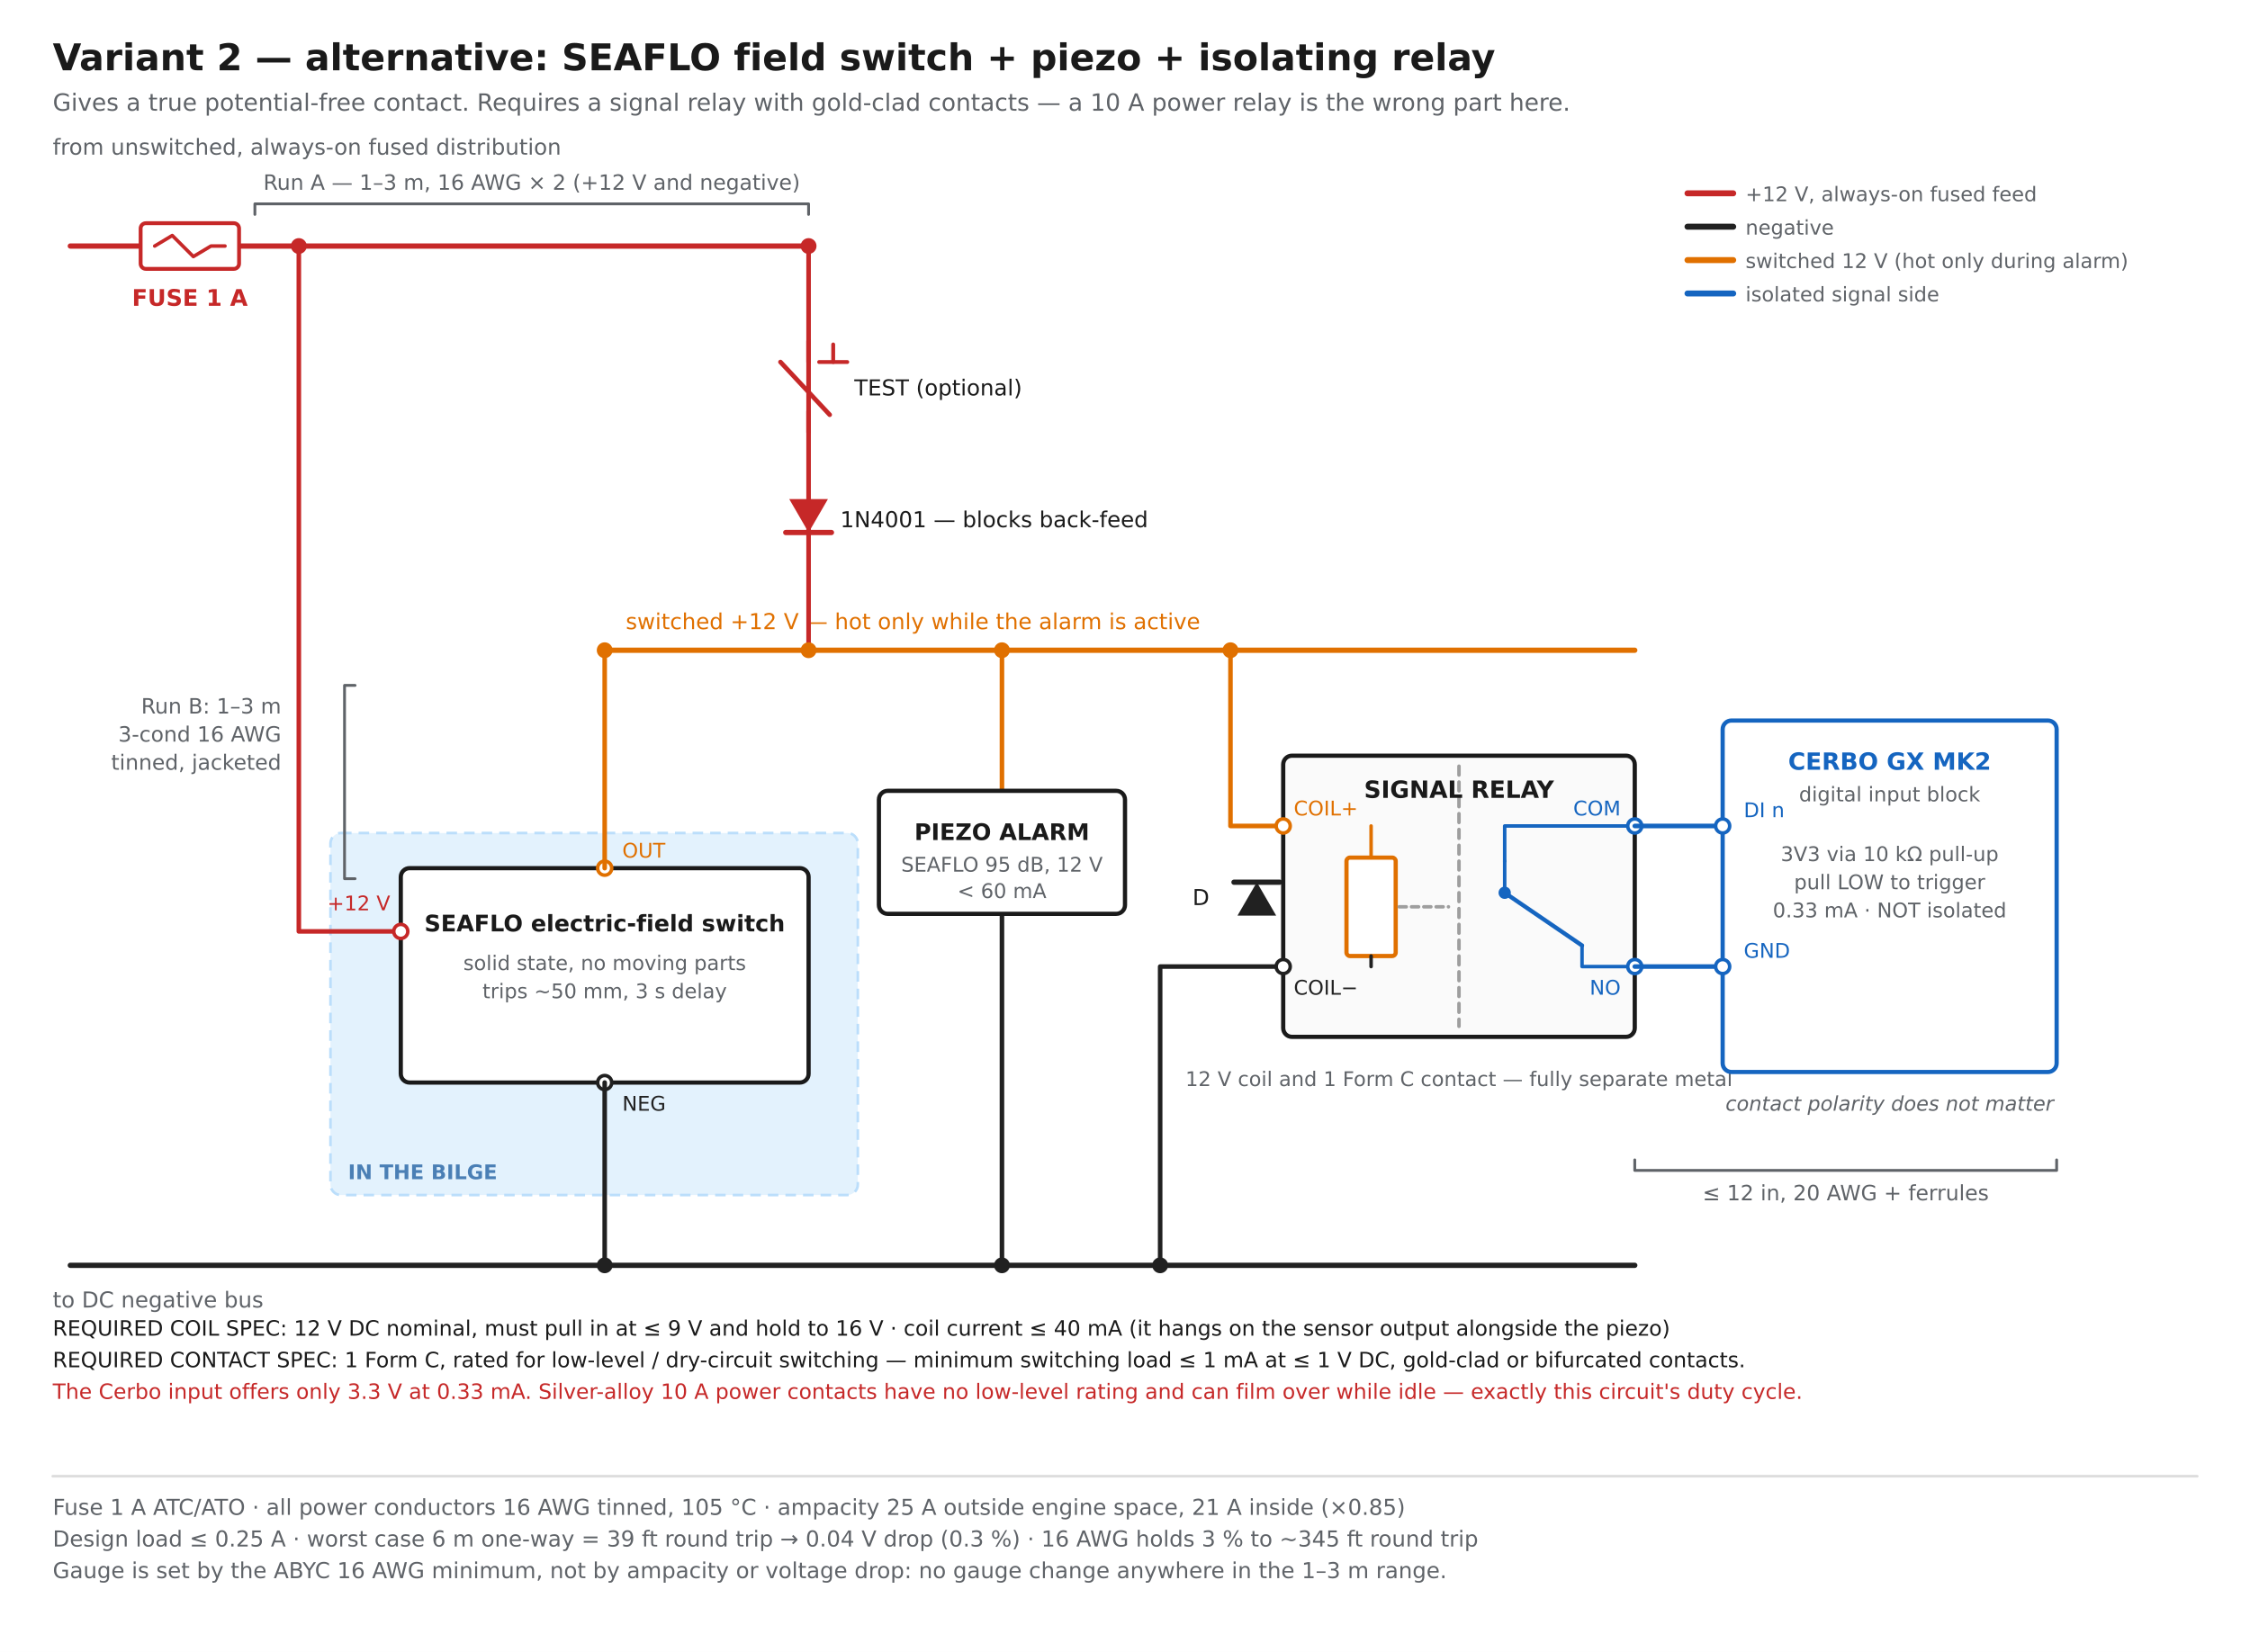
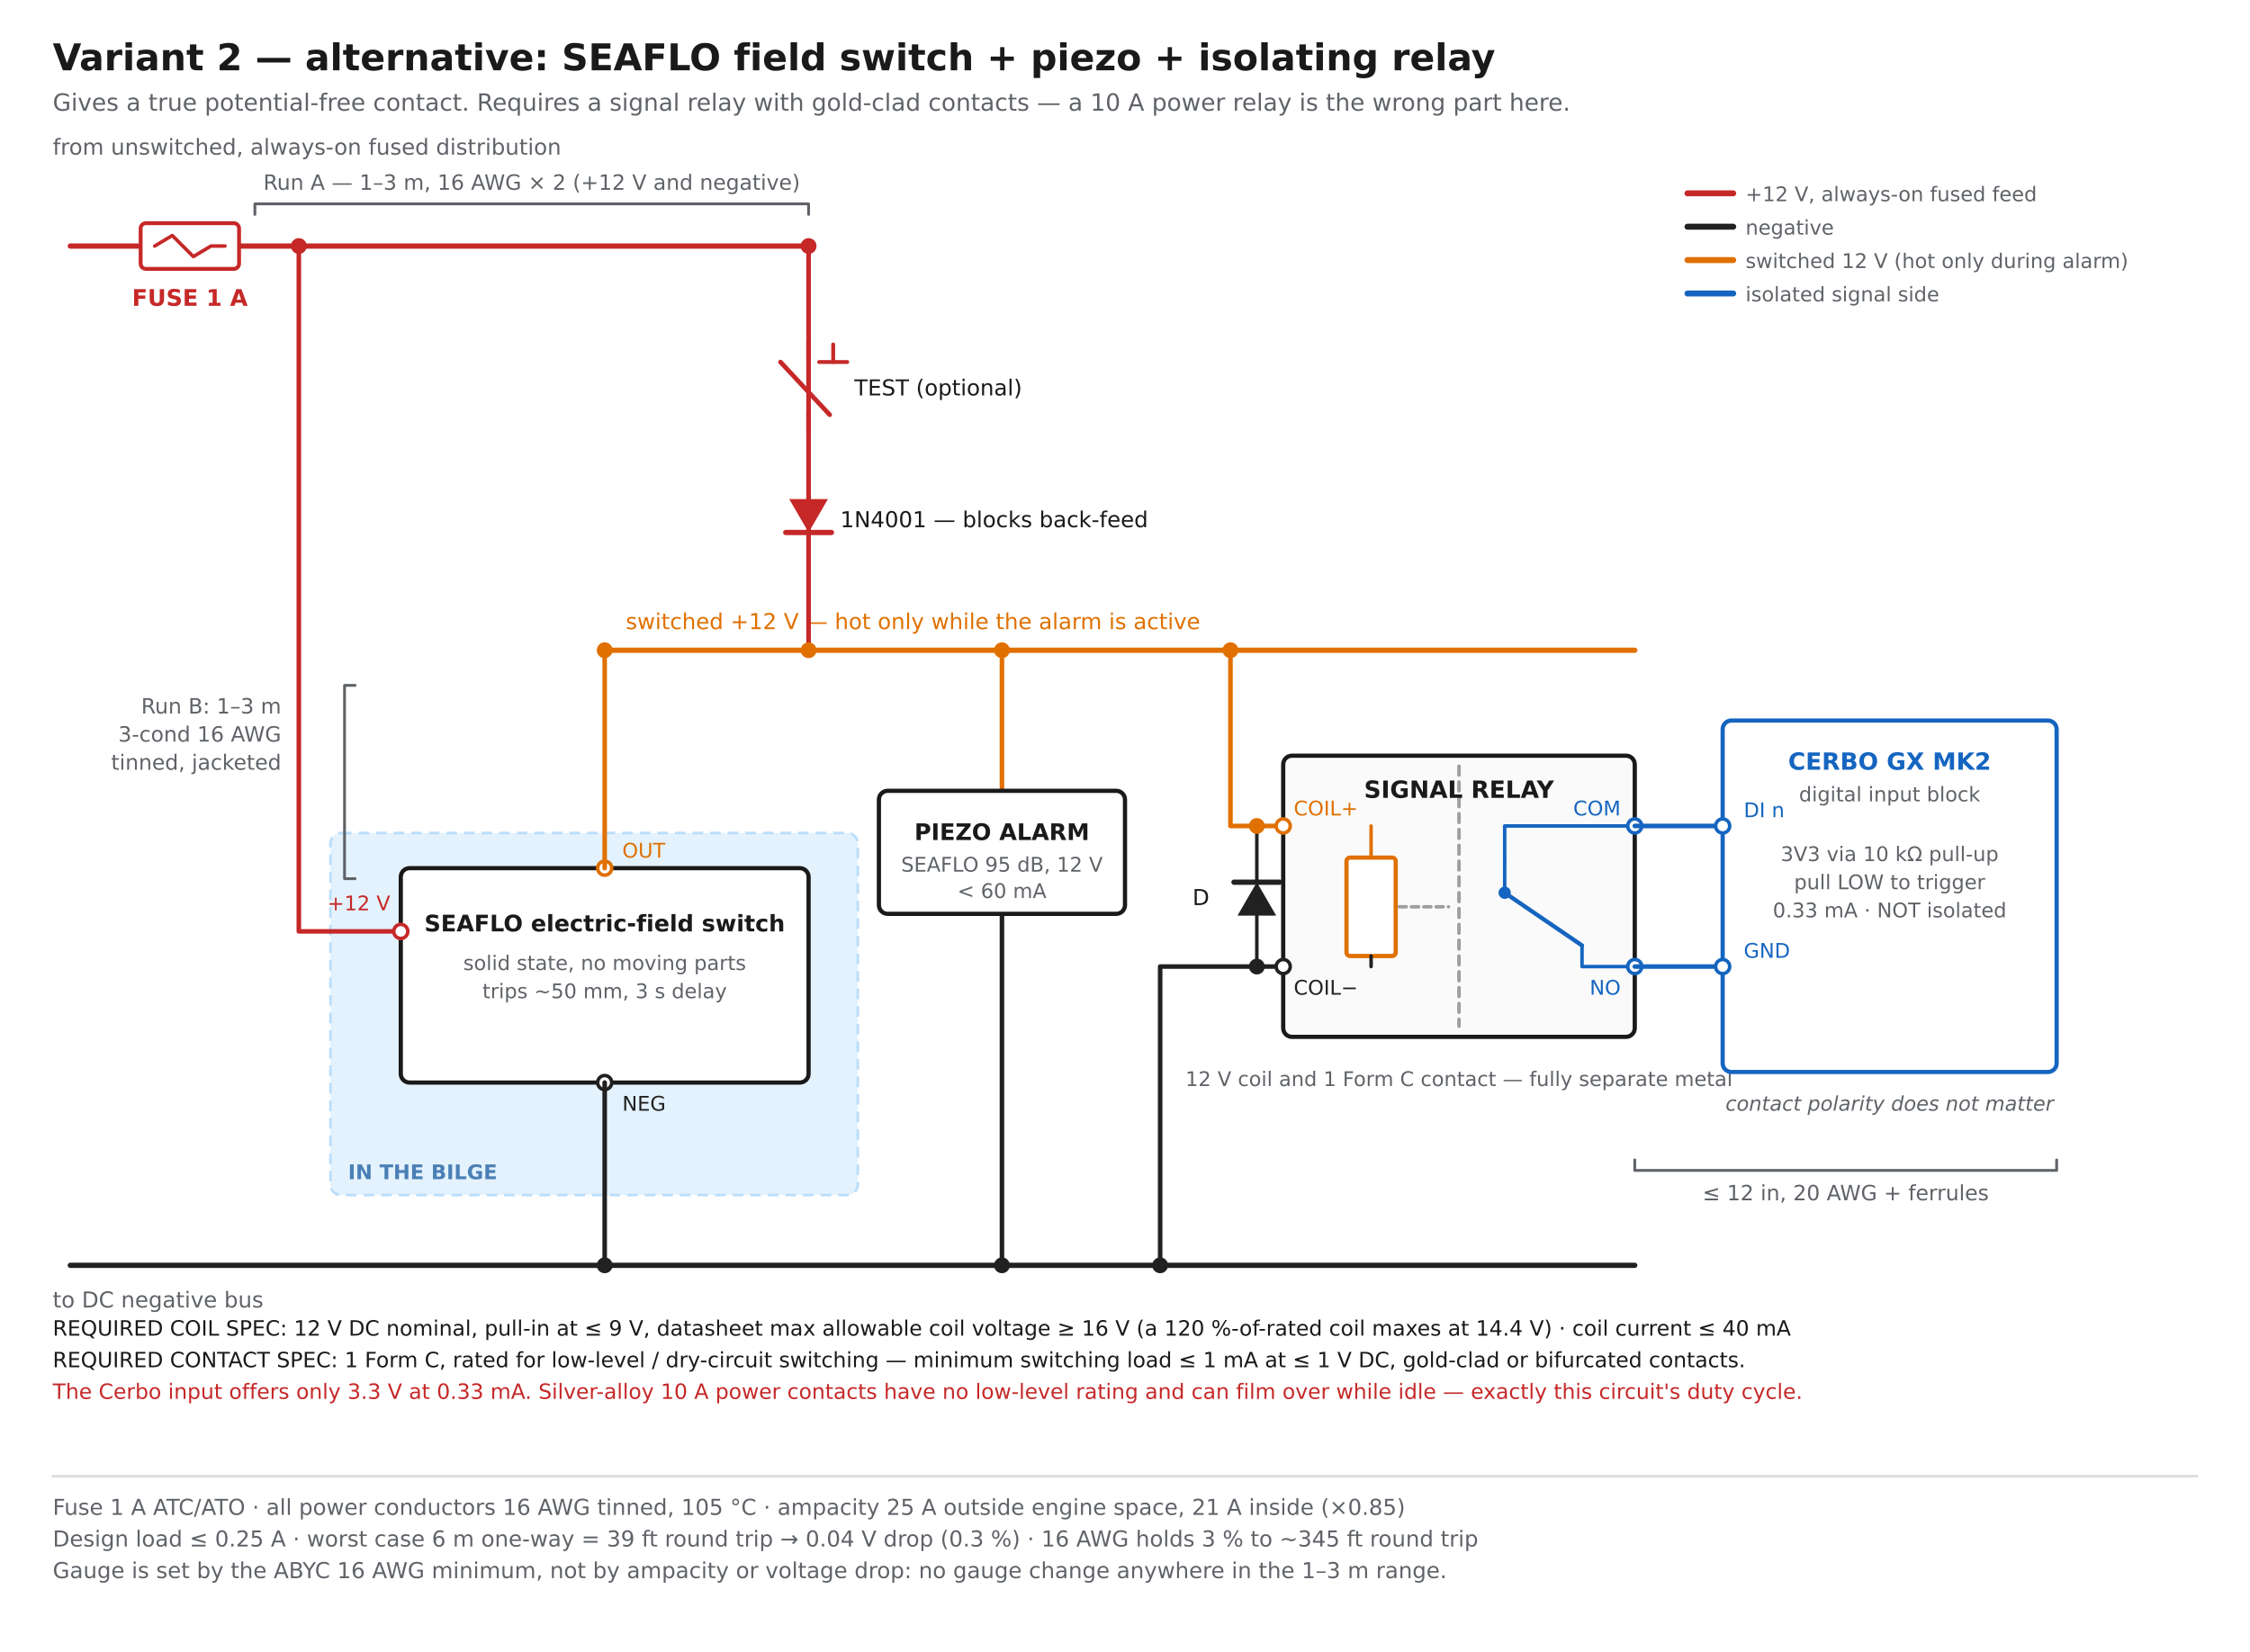
<svg xmlns="http://www.w3.org/2000/svg" width="1280" height="940" viewBox="0 0 1280 940">
  <rect x="0" y="0" width="1280" height="940" rx="0" fill="#ffffff" stroke="#ffffff" stroke-width="0" />
  <text x="30" y="40" font-family="DejaVu Sans, Helvetica, Arial, sans-serif" font-size="21" font-weight="bold" text-anchor="start" fill="#1a1a1a">Variant 2 — alternative: SEAFLO field switch + piezo + isolating relay</text>
  <text x="30" y="63" font-family="DejaVu Sans, Helvetica, Arial, sans-serif" font-size="13.5" font-weight="normal" text-anchor="start" fill="#5f6368">Gives a true potential-free contact. Requires a signal relay with gold-clad contacts — a 10 A power relay is the wrong part here.</text>
  <g transform="translate(0,70)">
    <rect x="188" y="404" width="300" height="206" rx="6" fill="#e3f2fd" stroke="#bbdefb" stroke-width="1.5" stroke-dasharray="6 4" />
    <text x="198" y="601" font-family="DejaVu Sans, Helvetica, Arial, sans-serif" font-size="11.5" font-weight="bold" text-anchor="start" fill="#4a7fb5">IN THE BILGE</text>
    <polyline points="40,70 460,70" fill="none" stroke="#c62828" stroke-width="3" stroke-linecap="round" stroke-linejoin="round" />
    <text x="30" y="18" font-family="DejaVu Sans, Helvetica, Arial, sans-serif" font-size="12.5" font-weight="normal" text-anchor="start" fill="#5f6368">from unswitched, always-on fused distribution</text>
    <rect x="80" y="57" width="56" height="26" rx="3" fill="#ffffff" stroke="#c62828" stroke-width="2.2" />
    <polyline points="88,70 98,64 110,76 120,70 128,70" fill="none" stroke="#c62828" stroke-width="2" stroke-linecap="round" stroke-linejoin="round" />
    <text x="108" y="104" font-family="DejaVu Sans, Helvetica, Arial, sans-serif" font-size="13" font-weight="bold" text-anchor="middle" fill="#c62828">FUSE 1 A</text>
    <polyline points="40,650 930,650" fill="none" stroke="#212121" stroke-width="3" stroke-linecap="round" stroke-linejoin="round" />
    <text x="30" y="674" font-family="DejaVu Sans, Helvetica, Arial, sans-serif" font-size="12.5" font-weight="normal" text-anchor="start" fill="#5f6368">to DC negative bus</text>
    <polyline points="170,70 170,460 228,460" fill="none" stroke="#c62828" stroke-width="2.6" stroke-linecap="round" stroke-linejoin="round" />
    <circle cx="170" cy="70" r="4.5" fill="#c62828" />
    <rect x="228" y="424" width="232" height="122" rx="5" fill="#ffffff" stroke="#1a1a1a" stroke-width="2.4" />
    <text x="344" y="460" font-family="DejaVu Sans, Helvetica, Arial, sans-serif" font-size="13" font-weight="bold" text-anchor="middle" fill="#1a1a1a">SEAFLO electric-field switch</text>
    <text x="344" y="482" font-family="DejaVu Sans, Helvetica, Arial, sans-serif" font-size="11.5" font-weight="normal" text-anchor="middle" fill="#5f6368">solid state, no moving parts</text>
    <text x="344" y="498" font-family="DejaVu Sans, Helvetica, Arial, sans-serif" font-size="11.5" font-weight="normal" text-anchor="middle" fill="#5f6368">trips ~50 mm, 3 s delay</text>
    <circle cx="228" cy="460" r="4" fill="#ffffff" stroke="#c62828" stroke-width="2" />
    <text x="222" y="448" font-family="DejaVu Sans, Helvetica, Arial, sans-serif" font-size="11.5" font-weight="normal" text-anchor="end" fill="#c62828">+12 V</text>
    <circle cx="344" cy="424" r="4" fill="#ffffff" stroke="#e07000" stroke-width="2" />
    <text x="354" y="418" font-family="DejaVu Sans, Helvetica, Arial, sans-serif" font-size="11.5" font-weight="normal" text-anchor="start" fill="#e07000">OUT</text>
    <circle cx="344" cy="546" r="4" fill="#ffffff" stroke="#212121" stroke-width="2" />
    <text x="354" y="562" font-family="DejaVu Sans, Helvetica, Arial, sans-serif" font-size="11.5" font-weight="normal" text-anchor="start" fill="#212121">NEG</text>
    <polyline points="344,424 344,300" fill="none" stroke="#e07000" stroke-width="2.6" stroke-linecap="round" stroke-linejoin="round" />
    <polyline points="344,546 344,650" fill="none" stroke="#212121" stroke-width="2.6" stroke-linecap="round" stroke-linejoin="round" />
    <circle cx="344" cy="300" r="4.5" fill="#e07000" />
    <circle cx="344" cy="650" r="4.5" fill="#212121" />
    <polyline points="344,300 930,300" fill="none" stroke="#e07000" stroke-width="3" stroke-linecap="round" stroke-linejoin="round" />
    <text x="356" y="288" font-family="DejaVu Sans, Helvetica, Arial, sans-serif" font-size="12.5" font-weight="normal" text-anchor="start" fill="#e07000">switched +12 V — hot only while the alarm is active</text>
    <polyline points="202,320 196,320 196,430 202,430" fill="none" stroke="#5f6368" stroke-width="1.6" stroke-linecap="round" stroke-linejoin="round" />
    <text x="188" y="379" font-family="DejaVu Sans, Helvetica, Arial, sans-serif" font-size="12" font-weight="normal" text-anchor="end" fill="#5f6368" />
    <text x="160" y="336" font-family="DejaVu Sans, Helvetica, Arial, sans-serif" font-size="12" font-weight="normal" text-anchor="end" fill="#5f6368">Run B: 1–3 m</text>
    <text x="160" y="352" font-family="DejaVu Sans, Helvetica, Arial, sans-serif" font-size="12" font-weight="normal" text-anchor="end" fill="#5f6368">3-cond 16 AWG</text>
    <text x="160" y="368" font-family="DejaVu Sans, Helvetica, Arial, sans-serif" font-size="12" font-weight="normal" text-anchor="end" fill="#5f6368">tinned, jacketed</text>
    <polyline points="145,52 145,46 460,46 460,52" fill="none" stroke="#5f6368" stroke-width="1.6" stroke-linecap="round" stroke-linejoin="round" />
    <text x="302.5" y="38" font-family="DejaVu Sans, Helvetica, Arial, sans-serif" font-size="12" font-weight="normal" text-anchor="middle" fill="#5f6368">Run A — 1–3 m, 16 AWG × 2 (+12 V and negative)</text>
    <circle cx="460" cy="70" r="4.5" fill="#c62828" />
    <polyline points="460,70 460,300" fill="none" stroke="#c62828" stroke-width="2.6" stroke-linecap="round" stroke-linejoin="round" />
    <polyline points="460,124 460,136" fill="none" stroke="#c62828" stroke-width="2.6" stroke-linecap="round" stroke-linejoin="round" />
    <polyline points="460,176 460,164" fill="none" stroke="#c62828" stroke-width="2.6" stroke-linecap="round" stroke-linejoin="round" />
    <polyline points="444,136 472,166" fill="none" stroke="#c62828" stroke-width="2.6" stroke-linecap="round" stroke-linejoin="round" />
    <polyline points="466,136 482,136" fill="none" stroke="#c62828" stroke-width="2.2" stroke-linecap="round" stroke-linejoin="round" />
    <polyline points="474,136 474,126" fill="none" stroke="#c62828" stroke-width="2.2" stroke-linecap="round" stroke-linejoin="round" />
    <text x="486" y="155" font-family="DejaVu Sans, Helvetica, Arial, sans-serif" font-size="12.5" font-weight="normal" text-anchor="start" fill="#1a1a1a">TEST (optional)</text>
    <polygon points="449,214 471,214 460,233" fill="#c62828" />
    <polyline points="447,233 473,233" fill="none" stroke="#c62828" stroke-width="3" stroke-linecap="round" stroke-linejoin="round" />
    <text x="478" y="230" font-family="DejaVu Sans, Helvetica, Arial, sans-serif" font-size="12.5" font-weight="normal" text-anchor="start" fill="#1a1a1a">1N4001 — blocks back-feed</text>
    <circle cx="460" cy="300" r="4.5" fill="#e07000" />
    <polyline points="570,300 570,380" fill="none" stroke="#e07000" stroke-width="2.6" stroke-linecap="round" stroke-linejoin="round" />
    <polyline points="570,450 570,650" fill="none" stroke="#212121" stroke-width="2.6" stroke-linecap="round" stroke-linejoin="round" />
    <circle cx="570" cy="300" r="4.5" fill="#e07000" />
    <circle cx="570" cy="650" r="4.5" fill="#212121" />
    <rect x="500" y="380" width="140" height="70" rx="5" fill="#ffffff" stroke="#1a1a1a" stroke-width="2.4" />
    <text x="570" y="408" font-family="DejaVu Sans, Helvetica, Arial, sans-serif" font-size="13" font-weight="bold" text-anchor="middle" fill="#1a1a1a">PIEZO ALARM</text>
    <text x="570" y="426" font-family="DejaVu Sans, Helvetica, Arial, sans-serif" font-size="11.5" font-weight="normal" text-anchor="middle" fill="#5f6368">SEAFLO 95 dB, 12 V</text>
    <text x="570" y="441" font-family="DejaVu Sans, Helvetica, Arial, sans-serif" font-size="11.5" font-weight="normal" text-anchor="middle" fill="#5f6368">&lt; 60 mA</text>
    <circle cx="700" cy="300" r="4.5" fill="#e07000" />
    <polyline points="700,300 700,400 730,400" fill="none" stroke="#e07000" stroke-width="2.6" stroke-linecap="round" stroke-linejoin="round" />
    <polyline points="730,480 660,480 660,650" fill="none" stroke="#212121" stroke-width="2.6" stroke-linecap="round" stroke-linejoin="round" />
    <circle cx="660" cy="650" r="4.5" fill="#212121" />
    <polygon points="704,451 726,451 715,432" fill="#212121" />
    <polyline points="702,432 728,432" fill="none" stroke="#212121" stroke-width="3" stroke-linecap="round" stroke-linejoin="round" />
    <text x="688" y="445" font-family="DejaVu Sans, Helvetica, Arial, sans-serif" font-size="12.5" font-weight="normal" text-anchor="end" fill="#1a1a1a">D</text>
+     <polyline points="715,400 715,432" fill="none" stroke="#212121" stroke-width="2" stroke-linecap="round" stroke-linejoin="round" />
+     <polyline points="715,451 715,480" fill="none" stroke="#212121" stroke-width="2" stroke-linecap="round" stroke-linejoin="round" />
+     <circle cx="715" cy="400" r="4.5" fill="#e07000" />
+     <circle cx="715" cy="480" r="4.5" fill="#212121" />
    <rect x="730" y="360" width="200" height="160" rx="5" fill="#fafafa" stroke="#1a1a1a" stroke-width="2.4" />
    <polyline points="830,366 830,514" fill="none" stroke="#9e9e9e" stroke-width="2" stroke-linecap="round" stroke-linejoin="round" stroke-dasharray="5 4" />
    <text x="830" y="384" font-family="DejaVu Sans, Helvetica, Arial, sans-serif" font-size="13.5" font-weight="bold" text-anchor="middle" fill="#1a1a1a">SIGNAL RELAY</text>
    <rect x="766" y="418" width="28" height="56" rx="2" fill="#ffffff" stroke="#e07000" stroke-width="2.4" />
    <polyline points="780,400 780,418" fill="none" stroke="#e07000" stroke-width="2" stroke-linecap="round" stroke-linejoin="round" />
    <polyline points="780,474 780,480" fill="none" stroke="#212121" stroke-width="2" stroke-linecap="round" stroke-linejoin="round" />
    <polyline points="796,446 824,446" fill="none" stroke="#9e9e9e" stroke-width="2" stroke-linecap="round" stroke-linejoin="round" stroke-dasharray="4 3" />
    <polyline points="856,420 856,438" fill="none" stroke="#1565c0" stroke-width="2" stroke-linecap="round" stroke-linejoin="round" />
    <polyline points="856,438 900,468" fill="none" stroke="#1565c0" stroke-width="2.4" stroke-linecap="round" stroke-linejoin="round" />
    <circle cx="856" cy="438" r="3.5" fill="#1565c0" />
    <polyline points="856,420 856,400 930,400" fill="none" stroke="#1565c0" stroke-width="2" stroke-linecap="round" stroke-linejoin="round" />
    <polyline points="900,468 900,480 930,480" fill="none" stroke="#1565c0" stroke-width="2" stroke-linecap="round" stroke-linejoin="round" />
    <text x="830" y="548" font-family="DejaVu Sans, Helvetica, Arial, sans-serif" font-size="11.5" font-weight="normal" text-anchor="middle" fill="#5f6368">12 V coil and 1 Form C contact — fully separate metal</text>
    <circle cx="730" cy="400" r="4" fill="#ffffff" stroke="#e07000" stroke-width="2" />
    <text x="736" y="394" font-family="DejaVu Sans, Helvetica, Arial, sans-serif" font-size="11.5" font-weight="normal" text-anchor="start" fill="#e07000">COIL+</text>
    <circle cx="730" cy="480" r="4" fill="#ffffff" stroke="#212121" stroke-width="2" />
    <text x="736" y="496" font-family="DejaVu Sans, Helvetica, Arial, sans-serif" font-size="11.5" font-weight="normal" text-anchor="start" fill="#212121">COIL−</text>
    <circle cx="930" cy="400" r="4" fill="#ffffff" stroke="#1565c0" stroke-width="2" />
    <text x="922" y="394" font-family="DejaVu Sans, Helvetica, Arial, sans-serif" font-size="11.5" font-weight="normal" text-anchor="end" fill="#1565c0">COM</text>
    <circle cx="930" cy="480" r="4" fill="#ffffff" stroke="#1565c0" stroke-width="2" />
    <text x="922" y="496" font-family="DejaVu Sans, Helvetica, Arial, sans-serif" font-size="11.5" font-weight="normal" text-anchor="end" fill="#1565c0">NO</text>
    <polyline points="930,400 980,400" fill="none" stroke="#1565c0" stroke-width="2.6" stroke-linecap="round" stroke-linejoin="round" />
    <polyline points="930,480 980,480" fill="none" stroke="#1565c0" stroke-width="2.6" stroke-linecap="round" stroke-linejoin="round" />
    <rect x="980" y="340" width="190" height="200" rx="5" fill="#ffffff" stroke="#1565c0" stroke-width="2.4" />
    <text x="1075" y="368" font-family="DejaVu Sans, Helvetica, Arial, sans-serif" font-size="13.5" font-weight="bold" text-anchor="middle" fill="#1565c0">CERBO GX MK2</text>
    <text x="1075" y="386" font-family="DejaVu Sans, Helvetica, Arial, sans-serif" font-size="11.5" font-weight="normal" text-anchor="middle" fill="#5f6368">digital input block</text>
    <text x="1075" y="420" font-family="DejaVu Sans, Helvetica, Arial, sans-serif" font-size="11.5" font-weight="normal" text-anchor="middle" fill="#5f6368">3V3 via 10 kΩ pull-up</text>
    <text x="1075" y="436" font-family="DejaVu Sans, Helvetica, Arial, sans-serif" font-size="11.5" font-weight="normal" text-anchor="middle" fill="#5f6368">pull LOW to trigger</text>
    <text x="1075" y="452" font-family="DejaVu Sans, Helvetica, Arial, sans-serif" font-size="11.5" font-weight="normal" text-anchor="middle" fill="#5f6368">0.33 mA · NOT isolated</text>
    <circle cx="980" cy="400" r="4" fill="#ffffff" stroke="#1565c0" stroke-width="2" />
    <text x="992" y="395" font-family="DejaVu Sans, Helvetica, Arial, sans-serif" font-size="11.5" font-weight="normal" text-anchor="start" fill="#1565c0">DI n</text>
    <circle cx="980" cy="480" r="4" fill="#ffffff" stroke="#1565c0" stroke-width="2" />
    <text x="992" y="475" font-family="DejaVu Sans, Helvetica, Arial, sans-serif" font-size="11.5" font-weight="normal" text-anchor="start" fill="#1565c0">GND</text>
    <text x="1075" y="562" font-family="DejaVu Sans, Helvetica, Arial, sans-serif" font-size="11.5" font-weight="normal" text-anchor="middle" fill="#5f6368" font-style="italic">contact polarity does not matter</text>
    <polyline points="930,590 930,596 1170,596 1170,590" fill="none" stroke="#5f6368" stroke-width="1.6" stroke-linecap="round" stroke-linejoin="round" />
    <text x="1050" y="613" font-family="DejaVu Sans, Helvetica, Arial, sans-serif" font-size="12" font-weight="normal" text-anchor="middle" fill="#5f6368">≤ 12 in, 20 AWG + ferrules</text>
-     <text x="30" y="690" font-family="DejaVu Sans, Helvetica, Arial, sans-serif" font-size="12" font-weight="normal" text-anchor="start" fill="#1a1a1a">REQUIRED COIL SPEC:  12 V DC nominal, must pull in at ≤ 9 V and hold to 16 V  ·  coil current ≤ 40 mA (it hangs on the sensor output alongside the piezo)</text>
+     <text x="30" y="690" font-family="DejaVu Sans, Helvetica, Arial, sans-serif" font-size="12" font-weight="normal" text-anchor="start" fill="#1a1a1a">REQUIRED COIL SPEC:  12 V DC nominal, pull-in at ≤ 9 V, datasheet max allowable coil voltage ≥ 16 V (a 120 %-of-rated coil maxes at 14.4 V)  ·  coil current ≤ 40 mA</text>
    <text x="30" y="708" font-family="DejaVu Sans, Helvetica, Arial, sans-serif" font-size="12" font-weight="normal" text-anchor="start" fill="#1a1a1a">REQUIRED CONTACT SPEC:  1 Form C, rated for low-level / dry-circuit switching — minimum switching load ≤ 1 mA at ≤ 1 V DC, gold-clad or bifurcated contacts.</text>
    <text x="30" y="726" font-family="DejaVu Sans, Helvetica, Arial, sans-serif" font-size="12" font-weight="normal" text-anchor="start" fill="#c62828">The Cerbo input offers only 3.3 V at 0.33 mA. Silver-alloy 10 A power contacts have no low-level rating and can film over while idle — exactly this circuit's duty cycle.</text>
    <polyline points="960,40 986,40" fill="none" stroke="#c62828" stroke-width="3.4" stroke-linecap="round" stroke-linejoin="round" />
    <text x="993" y="44.5" font-family="DejaVu Sans, Helvetica, Arial, sans-serif" font-size="11.5" font-weight="normal" text-anchor="start" fill="#5f6368">+12 V, always-on fused feed</text>
    <polyline points="960,59 986,59" fill="none" stroke="#212121" stroke-width="3.4" stroke-linecap="round" stroke-linejoin="round" />
    <text x="993" y="63.5" font-family="DejaVu Sans, Helvetica, Arial, sans-serif" font-size="11.5" font-weight="normal" text-anchor="start" fill="#5f6368">negative</text>
    <polyline points="960,78 986,78" fill="none" stroke="#e07000" stroke-width="3.4" stroke-linecap="round" stroke-linejoin="round" />
    <text x="993" y="82.5" font-family="DejaVu Sans, Helvetica, Arial, sans-serif" font-size="11.5" font-weight="normal" text-anchor="start" fill="#5f6368">switched 12 V (hot only during alarm)</text>
    <polyline points="960,97 986,97" fill="none" stroke="#1565c0" stroke-width="3.4" stroke-linecap="round" stroke-linejoin="round" />
    <text x="993" y="101.5" font-family="DejaVu Sans, Helvetica, Arial, sans-serif" font-size="11.5" font-weight="normal" text-anchor="start" fill="#5f6368">isolated signal side</text>
  </g>
  <polyline points="30,840 1250,840" fill="none" stroke="#dddddd" stroke-width="1.5" stroke-linecap="round" stroke-linejoin="round" />
  <text x="30" y="862" font-family="DejaVu Sans, Helvetica, Arial, sans-serif" font-size="12.5" font-weight="normal" text-anchor="start" fill="#5f6368">Fuse 1 A ATC/ATO  ·  all power conductors 16 AWG tinned, 105 °C  ·  ampacity 25 A outside engine space, 21 A inside (×0.85)</text>
  <text x="30" y="880" font-family="DejaVu Sans, Helvetica, Arial, sans-serif" font-size="12.5" font-weight="normal" text-anchor="start" fill="#5f6368">Design load ≤ 0.25 A  ·  worst case 6 m one-way = 39 ft round trip → 0.04 V drop (0.3 %)  ·  16 AWG holds 3 % to ~345 ft round trip</text>
  <text x="30" y="898" font-family="DejaVu Sans, Helvetica, Arial, sans-serif" font-size="12.5" font-weight="normal" text-anchor="start" fill="#5f6368">Gauge is set by the ABYC 16 AWG minimum, not by ampacity or voltage drop: no gauge change anywhere in the 1–3 m range.</text>
</svg>
